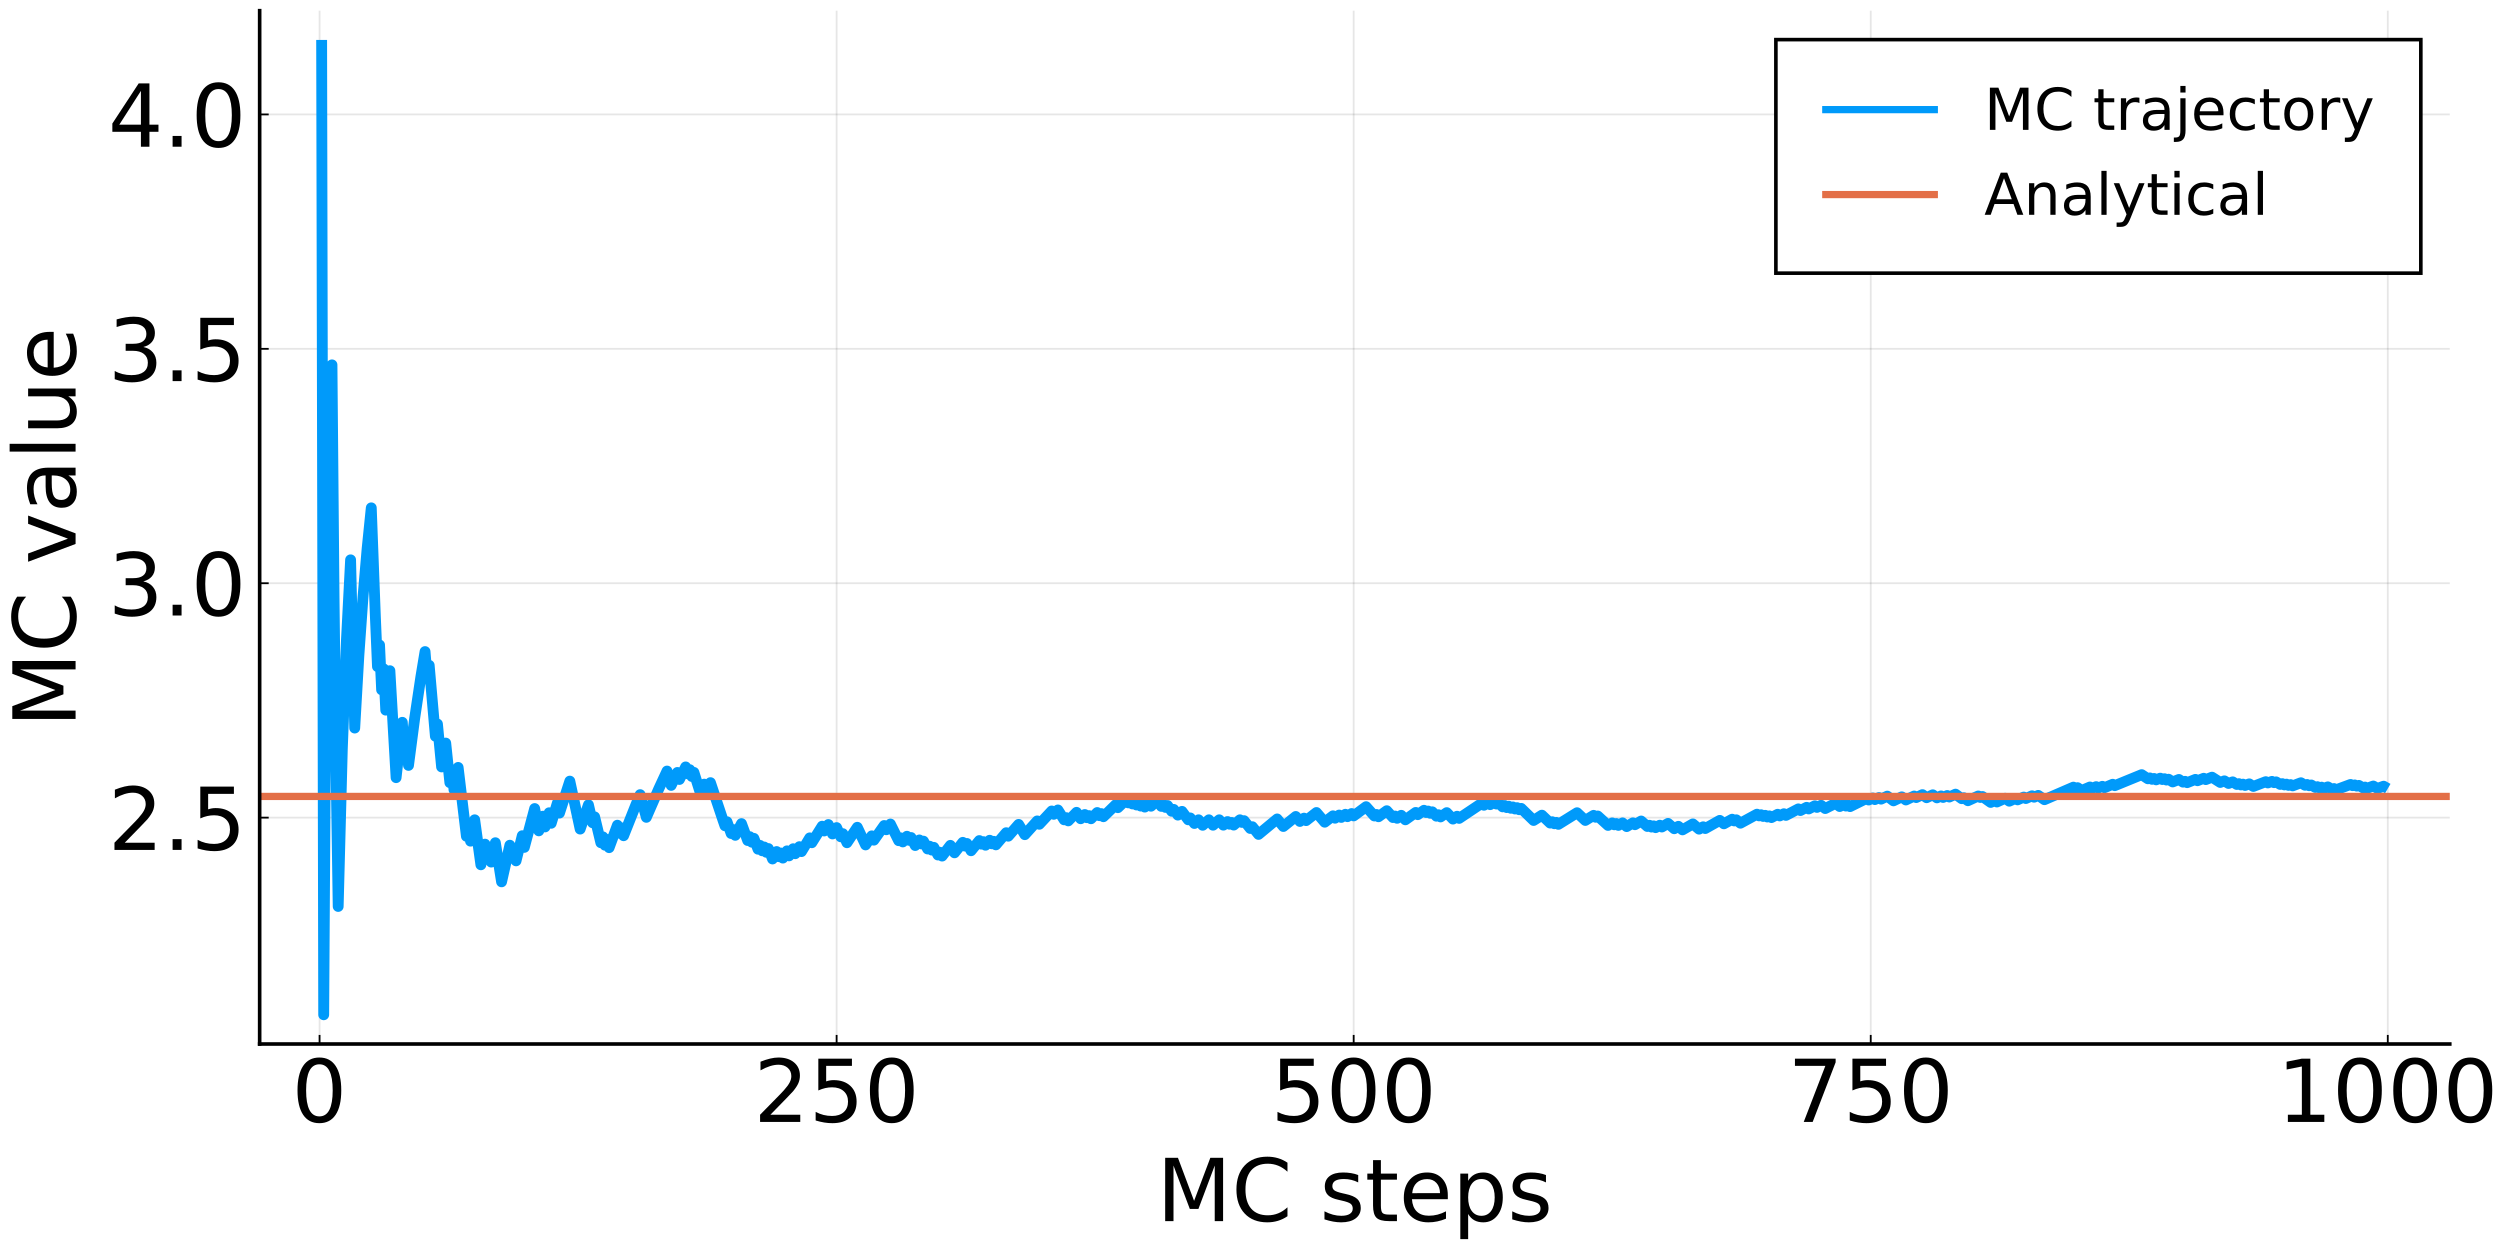
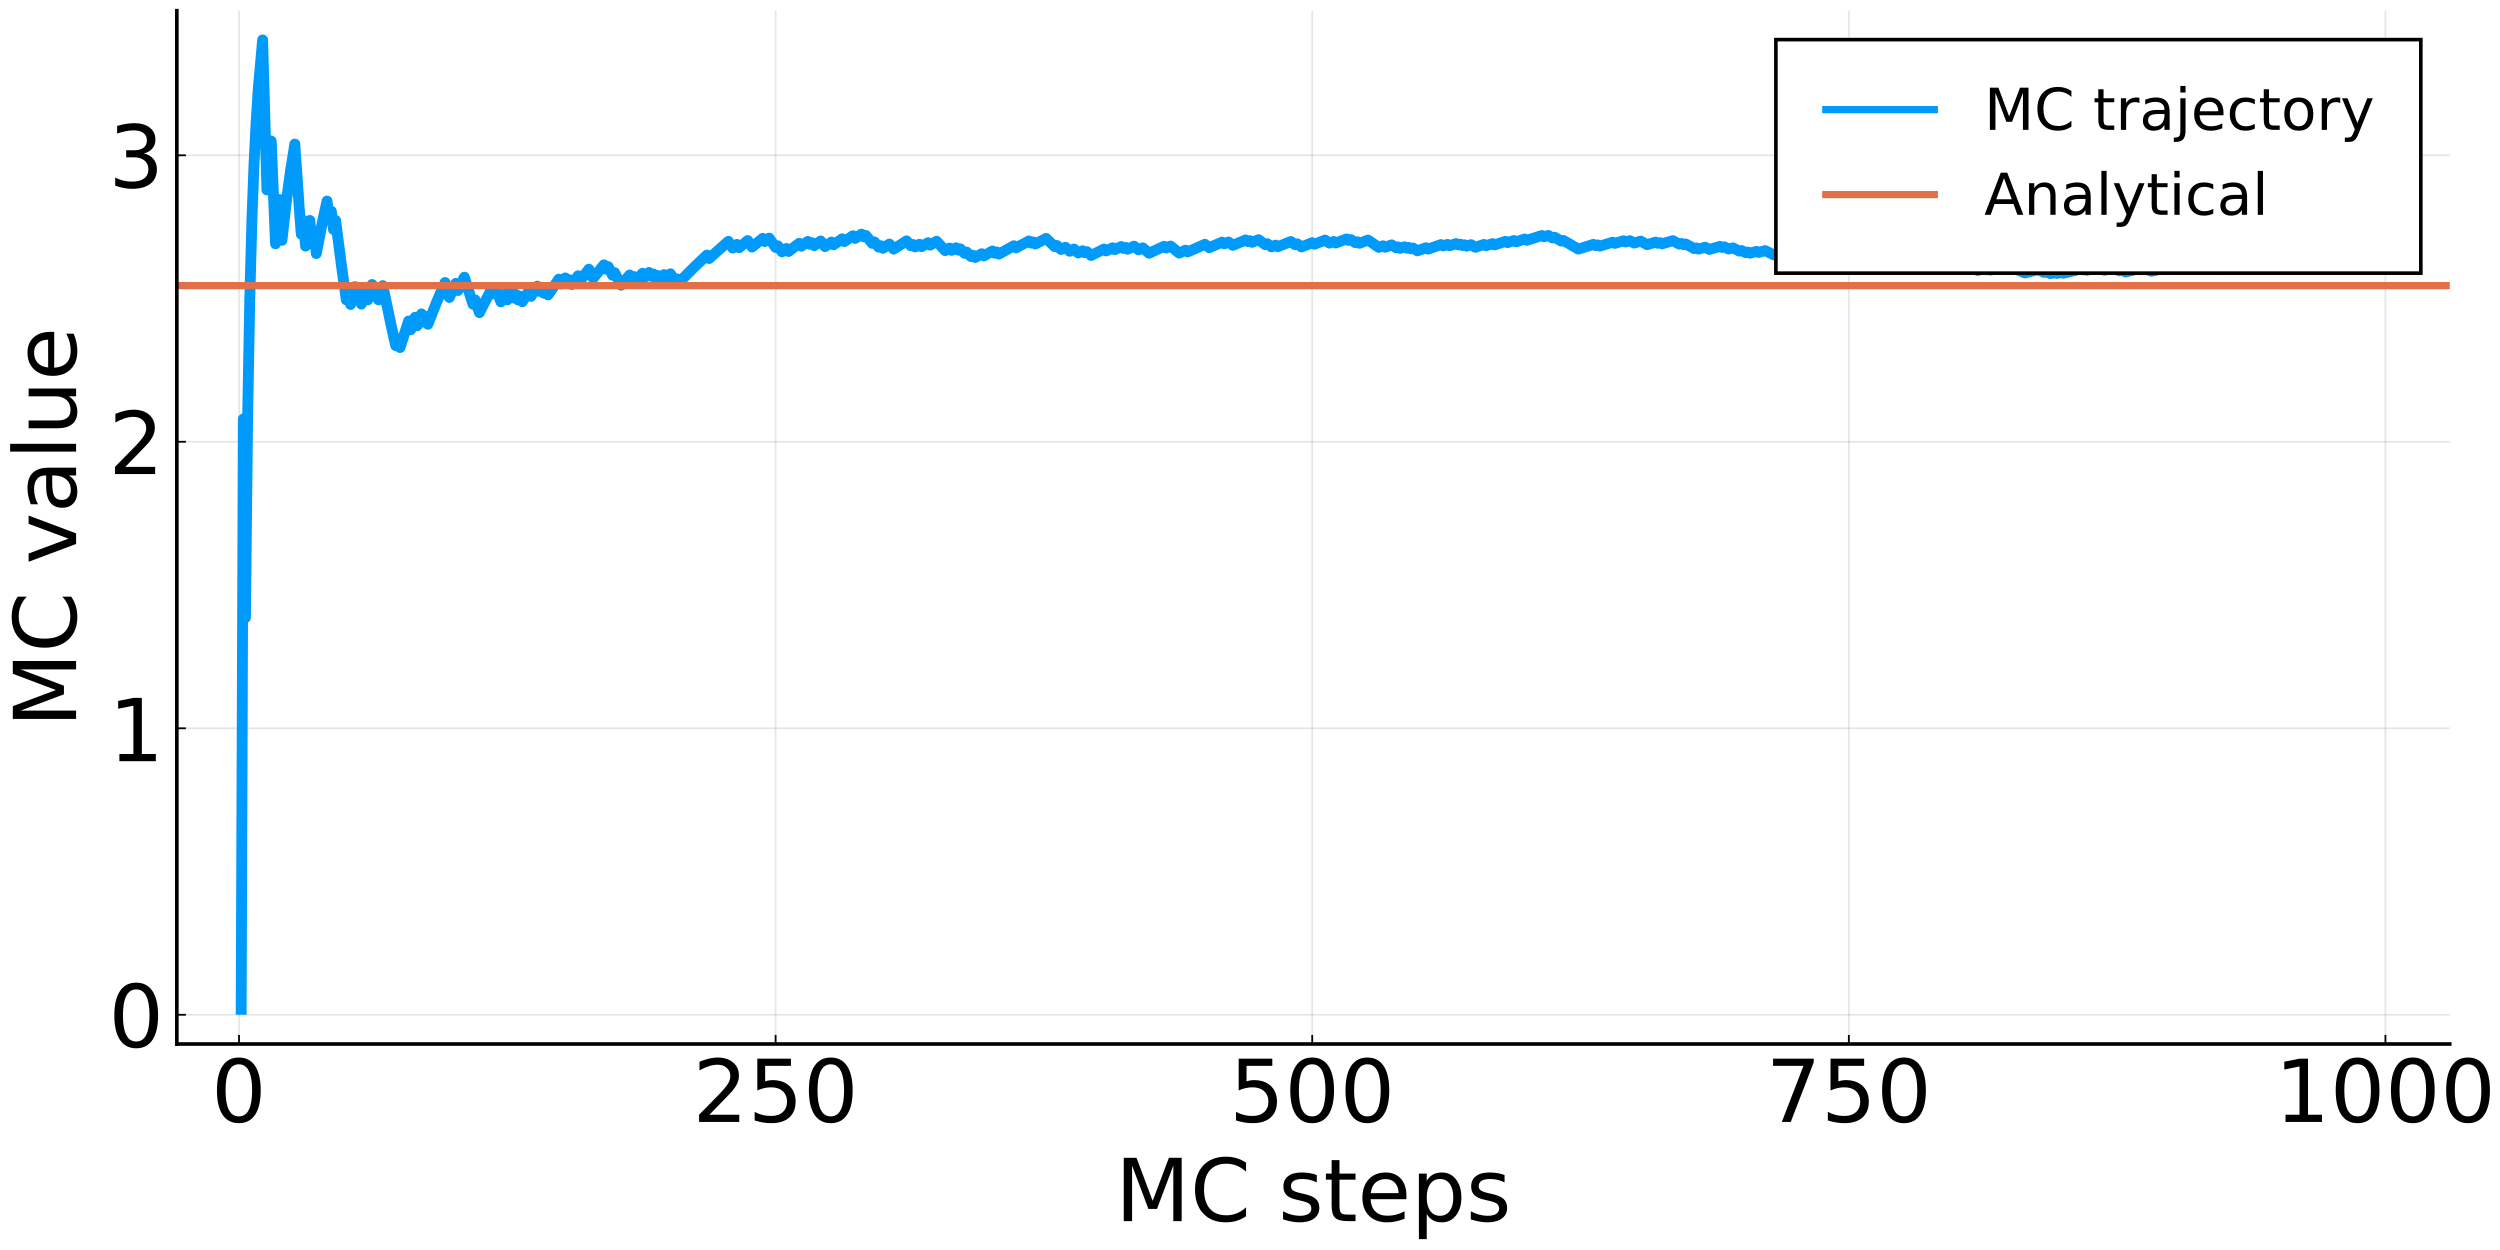
<svg xmlns="http://www.w3.org/2000/svg" xmlns:xlink="http://www.w3.org/1999/xlink" width="691.2pt" height="345.6pt" viewBox="0 0 691.2 345.6" version="1.1">
  <defs>
    <style type="text/css">*{stroke-linejoin: round; stroke-linecap: butt}</style>
  </defs>
  <g id="figure_1">
    <g id="patch_1">
      <path d="M 0 345.6  L 691.2 345.6  L 691.2 0  L 0 0  z " style="fill: #ffffff" />
    </g>
    <g id="axes_1">
      <g id="patch_2">
-         <path d="M 71.789 288.647  L 677.311 288.647  L 677.311 2.953  L 71.789 2.953  z " style="fill: #ffffff" />
+         <path d="M 48.89 288.647  L 677.311 288.647  L 677.311 2.953  L 48.89 2.953  z " style="fill: #ffffff" />
      </g>
      <g id="matplotlib.axis_1">
        <g id="xtick_1">
          <g id="line2d_1">
-             <path d="M 88.354 288.647  L 88.354 2.953  " clip-path="url(#pe8c6fc85e1)" style="fill: none; stroke: #000000; stroke-opacity: 0.1; stroke-width: 0.5; stroke-linecap: square" />
+             <path d="M 66.082 288.647  L 66.082 2.953  " clip-path="url(#p43c8af22f7)" style="fill: none; stroke: #000000; stroke-opacity: 0.1; stroke-width: 0.5; stroke-linecap: square" />
          </g>
          <g id="line2d_2">
            <defs>
-               <path id="me15bfcf86c" d="M 0 0  L 0 -2.5  " style="stroke: #000000; stroke-width: 0.5" />
-             </defs>
-             <g>
-               <use xlink:href="#me15bfcf86c" x="88.354" y="288.647" style="stroke: #000000; stroke-width: 0.5" />
+               <path id="mfe2bfd192e" d="M 0 0  L 0 -2.5  " style="stroke: #000000; stroke-width: 0.5" />
+             </defs>
+             <g>
+               <use xlink:href="#mfe2bfd192e" x="66.082" y="288.647" style="stroke: #000000; stroke-width: 0.5" />
            </g>
          </g>
          <g id="text_1">
-             <g transform="translate(80.67431 310.3835)scale(0.24 -0.24)">
+             <g transform="translate(58.40232 310.3835)scale(0.24 -0.24)">
              <defs>
                <path id="DejaVuSans-30" d="M 2034 4250  Q 1547 4250 1301 3770  Q 1056 3291 1056 2328  Q 1056 1369 1301 889  Q 1547 409 2034 409  Q 2525 409 2770 889  Q 3016 1369 3016 2328  Q 3016 3291 2770 3770  Q 2525 4250 2034 4250  z M 2034 4750  Q 2819 4750 3233 4129  Q 3647 3509 3647 2328  Q 3647 1150 3233 529  Q 2819 -91 2034 -91  Q 1250 -91 836 529  Q 422 1150 422 2328  Q 422 3509 836 4129  Q 1250 4750 2034 4750  z " transform="scale(0.015625)" />
              </defs>
              <use xlink:href="#DejaVuSans-30" transform="translate(0 0.78125)" />
            </g>
          </g>
        </g>
        <g id="xtick_2">
          <g id="line2d_3">
-             <path d="M 231.309 288.647  L 231.309 2.953  " clip-path="url(#pe8c6fc85e1)" style="fill: none; stroke: #000000; stroke-opacity: 0.1; stroke-width: 0.5; stroke-linecap: square" />
+             <path d="M 214.443 288.647  L 214.443 2.953  " clip-path="url(#p43c8af22f7)" style="fill: none; stroke: #000000; stroke-opacity: 0.1; stroke-width: 0.5; stroke-linecap: square" />
          </g>
          <g id="line2d_4">
            <g>
-               <use xlink:href="#me15bfcf86c" x="231.309" y="288.647" style="stroke: #000000; stroke-width: 0.5" />
+               <use xlink:href="#mfe2bfd192e" x="214.443" y="288.647" style="stroke: #000000; stroke-width: 0.5" />
            </g>
          </g>
          <g id="text_2">
-             <g transform="translate(208.3892 310.3835)scale(0.24 -0.24)">
+             <g transform="translate(191.5232 310.3835)scale(0.24 -0.24)">
              <defs>
                <path id="DejaVuSans-32" d="M 1228 531  L 3431 531  L 3431 0  L 469 0  L 469 531  Q 828 903 1448 1529  Q 2069 2156 2228 2338  Q 2531 2678 2651 2914  Q 2772 3150 2772 3378  Q 2772 3750 2511 3984  Q 2250 4219 1831 4219  Q 1534 4219 1204 4116  Q 875 4013 500 3803  L 500 4441  Q 881 4594 1212 4672  Q 1544 4750 1819 4750  Q 2544 4750 2975 4387  Q 3406 4025 3406 3419  Q 3406 3131 3298 2873  Q 3191 2616 2906 2266  Q 2828 2175 2409 1742  Q 1991 1309 1228 531  z " transform="scale(0.015625)" />
                <path id="DejaVuSans-35" d="M 691 4666  L 3169 4666  L 3169 4134  L 1269 4134  L 1269 2991  Q 1406 3038 1543 3061  Q 1681 3084 1819 3084  Q 2600 3084 3056 2656  Q 3513 2228 3513 1497  Q 3513 744 3044 326  Q 2575 -91 1722 -91  Q 1428 -91 1123 -41  Q 819 9 494 109  L 494 744  Q 775 591 1075 516  Q 1375 441 1709 441  Q 2250 441 2565 725  Q 2881 1009 2881 1497  Q 2881 1984 2565 2268  Q 2250 2553 1709 2553  Q 1456 2553 1204 2497  Q 953 2441 691 2322  L 691 4666  z " transform="scale(0.015625)" />
              </defs>
              <use xlink:href="#DejaVuSans-32" transform="translate(0 0.78125)" />
              <use xlink:href="#DejaVuSans-35" transform="translate(63.62305 0.78125)" />
              <use xlink:href="#DejaVuSans-30" transform="translate(127.2461 0.78125)" />
            </g>
          </g>
        </g>
        <g id="xtick_3">
          <g id="line2d_5">
-             <path d="M 374.264 288.647  L 374.264 2.953  " clip-path="url(#pe8c6fc85e1)" style="fill: none; stroke: #000000; stroke-opacity: 0.1; stroke-width: 0.5; stroke-linecap: square" />
+             <path d="M 362.804 288.647  L 362.804 2.953  " clip-path="url(#p43c8af22f7)" style="fill: none; stroke: #000000; stroke-opacity: 0.1; stroke-width: 0.5; stroke-linecap: square" />
          </g>
          <g id="line2d_6">
            <g>
-               <use xlink:href="#me15bfcf86c" x="374.264" y="288.647" style="stroke: #000000; stroke-width: 0.5" />
+               <use xlink:href="#mfe2bfd192e" x="362.804" y="288.647" style="stroke: #000000; stroke-width: 0.5" />
            </g>
          </g>
          <g id="text_3">
-             <g transform="translate(351.3442 310.3835)scale(0.24 -0.24)">
+             <g transform="translate(339.8841 310.3835)scale(0.24 -0.24)">
              <use xlink:href="#DejaVuSans-35" transform="translate(0 0.78125)" />
              <use xlink:href="#DejaVuSans-30" transform="translate(63.62305 0.78125)" />
              <use xlink:href="#DejaVuSans-30" transform="translate(127.2461 0.78125)" />
            </g>
          </g>
        </g>
        <g id="xtick_4">
          <g id="line2d_7">
-             <path d="M 517.219 288.647  L 517.219 2.953  " clip-path="url(#pe8c6fc85e1)" style="fill: none; stroke: #000000; stroke-opacity: 0.1; stroke-width: 0.5; stroke-linecap: square" />
+             <path d="M 511.165 288.647  L 511.165 2.953  " clip-path="url(#p43c8af22f7)" style="fill: none; stroke: #000000; stroke-opacity: 0.1; stroke-width: 0.5; stroke-linecap: square" />
          </g>
          <g id="line2d_8">
            <g>
-               <use xlink:href="#me15bfcf86c" x="517.219" y="288.647" style="stroke: #000000; stroke-width: 0.5" />
+               <use xlink:href="#mfe2bfd192e" x="511.165" y="288.647" style="stroke: #000000; stroke-width: 0.5" />
            </g>
          </g>
          <g id="text_4">
-             <g transform="translate(494.2991 310.3835)scale(0.24 -0.24)">
+             <g transform="translate(488.245 310.3835)scale(0.24 -0.24)">
              <defs>
                <path id="DejaVuSans-37" d="M 525 4666  L 3525 4666  L 3525 4397  L 1831 0  L 1172 0  L 2766 4134  L 525 4134  L 525 4666  z " transform="scale(0.015625)" />
              </defs>
              <use xlink:href="#DejaVuSans-37" transform="translate(0 0.78125)" />
              <use xlink:href="#DejaVuSans-35" transform="translate(63.62305 0.78125)" />
              <use xlink:href="#DejaVuSans-30" transform="translate(127.2461 0.78125)" />
            </g>
          </g>
        </g>
        <g id="xtick_5">
          <g id="line2d_9">
-             <path d="M 660.174 288.647  L 660.174 2.953  " clip-path="url(#pe8c6fc85e1)" style="fill: none; stroke: #000000; stroke-opacity: 0.1; stroke-width: 0.5; stroke-linecap: square" />
+             <path d="M 659.526 288.647  L 659.526 2.953  " clip-path="url(#p43c8af22f7)" style="fill: none; stroke: #000000; stroke-opacity: 0.1; stroke-width: 0.5; stroke-linecap: square" />
          </g>
          <g id="line2d_10">
            <g>
-               <use xlink:href="#me15bfcf86c" x="660.174" y="288.647" style="stroke: #000000; stroke-width: 0.5" />
+               <use xlink:href="#mfe2bfd192e" x="659.526" y="288.647" style="stroke: #000000; stroke-width: 0.5" />
            </g>
          </g>
          <g id="text_5">
-             <g transform="translate(629.574 310.3835)scale(0.24 -0.24)">
+             <g transform="translate(628.926 310.3835)scale(0.24 -0.24)">
              <defs>
                <path id="DejaVuSans-31" d="M 794 531  L 1825 531  L 1825 4091  L 703 3866  L 703 4441  L 1819 4666  L 2450 4666  L 2450 531  L 3481 531  L 3481 0  L 794 0  L 794 531  z " transform="scale(0.015625)" />
              </defs>
              <use xlink:href="#DejaVuSans-31" transform="translate(0 0.78125)" />
              <use xlink:href="#DejaVuSans-30" transform="translate(63.62305 0.78125)" />
              <use xlink:href="#DejaVuSans-30" transform="translate(127.2461 0.78125)" />
              <use xlink:href="#DejaVuSans-30" transform="translate(190.8691 0.78125)" />
            </g>
          </g>
        </g>
        <g id="text_6">
-           <g transform="translate(319.7945 337.611)scale(0.24 -0.24)">
+           <g transform="translate(308.3452 337.611)scale(0.24 -0.24)">
            <defs>
              <path id="DejaVuSans-4d" d="M 628 4666  L 1569 4666  L 2759 1491  L 3956 4666  L 4897 4666  L 4897 0  L 4281 0  L 4281 4097  L 3078 897  L 2444 897  L 1241 4097  L 1241 0  L 628 0  L 628 4666  z " transform="scale(0.015625)" />
              <path id="DejaVuSans-43" d="M 4122 4306  L 4122 3641  Q 3803 3938 3442 4084  Q 3081 4231 2675 4231  Q 1875 4231 1450 3742  Q 1025 3253 1025 2328  Q 1025 1406 1450 917  Q 1875 428 2675 428  Q 3081 428 3442 575  Q 3803 722 4122 1019  L 4122 359  Q 3791 134 3420 21  Q 3050 -91 2638 -91  Q 1578 -91 968 557  Q 359 1206 359 2328  Q 359 3453 968 4101  Q 1578 4750 2638 4750  Q 3056 4750 3426 4639  Q 3797 4528 4122 4306  z " transform="scale(0.015625)" />
              <path id="DejaVuSans-20" transform="scale(0.015625)" />
              <path id="DejaVuSans-73" d="M 2834 3397  L 2834 2853  Q 2591 2978 2328 3040  Q 2066 3103 1784 3103  Q 1356 3103 1142 2972  Q 928 2841 928 2578  Q 928 2378 1081 2264  Q 1234 2150 1697 2047  L 1894 2003  Q 2506 1872 2764 1633  Q 3022 1394 3022 966  Q 3022 478 2636 193  Q 2250 -91 1575 -91  Q 1294 -91 989 -36  Q 684 19 347 128  L 347 722  Q 666 556 975 473  Q 1284 391 1588 391  Q 1994 391 2212 530  Q 2431 669 2431 922  Q 2431 1156 2273 1281  Q 2116 1406 1581 1522  L 1381 1569  Q 847 1681 609 1914  Q 372 2147 372 2553  Q 372 3047 722 3315  Q 1072 3584 1716 3584  Q 2034 3584 2315 3537  Q 2597 3491 2834 3397  z " transform="scale(0.015625)" />
              <path id="DejaVuSans-74" d="M 1172 4494  L 1172 3500  L 2356 3500  L 2356 3053  L 1172 3053  L 1172 1153  Q 1172 725 1289 603  Q 1406 481 1766 481  L 2356 481  L 2356 0  L 1766 0  Q 1100 0 847 248  Q 594 497 594 1153  L 594 3053  L 172 3053  L 172 3500  L 594 3500  L 594 4494  L 1172 4494  z " transform="scale(0.015625)" />
              <path id="DejaVuSans-65" d="M 3597 1894  L 3597 1613  L 953 1613  Q 991 1019 1311 708  Q 1631 397 2203 397  Q 2534 397 2845 478  Q 3156 559 3463 722  L 3463 178  Q 3153 47 2828 -22  Q 2503 -91 2169 -91  Q 1331 -91 842 396  Q 353 884 353 1716  Q 353 2575 817 3079  Q 1281 3584 2069 3584  Q 2775 3584 3186 3129  Q 3597 2675 3597 1894  z M 3022 2063  Q 3016 2534 2758 2815  Q 2500 3097 2075 3097  Q 1594 3097 1305 2825  Q 1016 2553 972 2059  L 3022 2063  z " transform="scale(0.015625)" />
              <path id="DejaVuSans-70" d="M 1159 525  L 1159 -1331  L 581 -1331  L 581 3500  L 1159 3500  L 1159 2969  Q 1341 3281 1617 3432  Q 1894 3584 2278 3584  Q 2916 3584 3314 3078  Q 3713 2572 3713 1747  Q 3713 922 3314 415  Q 2916 -91 2278 -91  Q 1894 -91 1617 61  Q 1341 213 1159 525  z M 3116 1747  Q 3116 2381 2855 2742  Q 2594 3103 2138 3103  Q 1681 3103 1420 2742  Q 1159 2381 1159 1747  Q 1159 1113 1420 752  Q 1681 391 2138 391  Q 2594 391 2855 752  Q 3116 1113 3116 1747  z " transform="scale(0.015625)" />
            </defs>
            <use xlink:href="#DejaVuSans-4d" />
            <use xlink:href="#DejaVuSans-43" x="86.279" />
            <use xlink:href="#DejaVuSans-20" x="156.104" />
            <use xlink:href="#DejaVuSans-73" x="187.891" />
            <use xlink:href="#DejaVuSans-74" x="239.99" />
            <use xlink:href="#DejaVuSans-65" x="279.199" />
            <use xlink:href="#DejaVuSans-70" x="340.723" />
            <use xlink:href="#DejaVuSans-73" x="404.199" />
          </g>
        </g>
      </g>
      <g id="matplotlib.axis_2">
        <g id="ytick_1">
          <g id="line2d_11">
-             <path d="M 71.789 226.052  L 677.311 226.052  " clip-path="url(#pe8c6fc85e1)" style="fill: none; stroke: #000000; stroke-opacity: 0.1; stroke-width: 0.5; stroke-linecap: square" />
+             <path d="M 48.89 280.562  L 677.311 280.562  " clip-path="url(#p43c8af22f7)" style="fill: none; stroke: #000000; stroke-opacity: 0.1; stroke-width: 0.5; stroke-linecap: square" />
          </g>
          <g id="line2d_12">
            <defs>
-               <path id="m350f077d4d" d="M 0 0  L 2.5 0  " style="stroke: #000000; stroke-width: 0.5" />
-             </defs>
-             <g>
-               <use xlink:href="#m350f077d4d" x="71.789" y="226.052" style="stroke: #000000; stroke-width: 0.5" />
+               <path id="ma77772de84" d="M 0 0  L 2.5 0  " style="stroke: #000000; stroke-width: 0.5" />
+             </defs>
+             <g>
+               <use xlink:href="#ma77772de84" x="48.89" y="280.562" style="stroke: #000000; stroke-width: 0.5" />
            </g>
          </g>
          <g id="text_7">
-             <g transform="translate(29.88869 235.1697)scale(0.24 -0.24)">
-               <defs>
-                 <path id="DejaVuSans-2e" d="M 684 794  L 1344 794  L 1344 0  L 684 0  L 684 794  z " transform="scale(0.015625)" />
-               </defs>
-               <use xlink:href="#DejaVuSans-32" transform="translate(0 0.78125)" />
-               <use xlink:href="#DejaVuSans-2e" transform="translate(63.62305 0.78125)" />
-               <use xlink:href="#DejaVuSans-35" transform="translate(95.41016 0.78125)" />
+             <g transform="translate(30.03026 289.6797)scale(0.24 -0.24)">
+               <use xlink:href="#DejaVuSans-30" transform="translate(0 0.78125)" />
            </g>
          </g>
        </g>
        <g id="ytick_2">
          <g id="line2d_13">
-             <path d="M 71.789 161.245  L 677.311 161.245  " clip-path="url(#pe8c6fc85e1)" style="fill: none; stroke: #000000; stroke-opacity: 0.1; stroke-width: 0.5; stroke-linecap: square" />
+             <path d="M 48.89 201.353  L 677.311 201.353  " clip-path="url(#p43c8af22f7)" style="fill: none; stroke: #000000; stroke-opacity: 0.1; stroke-width: 0.5; stroke-linecap: square" />
          </g>
          <g id="line2d_14">
            <g>
-               <use xlink:href="#m350f077d4d" x="71.789" y="161.245" style="stroke: #000000; stroke-width: 0.5" />
+               <use xlink:href="#ma77772de84" x="48.89" y="201.353" style="stroke: #000000; stroke-width: 0.5" />
            </g>
          </g>
          <g id="text_8">
-             <g transform="translate(29.88869 170.3631)scale(0.24 -0.24)">
-               <defs>
-                 <path id="DejaVuSans-33" d="M 2597 2516  Q 3050 2419 3304 2112  Q 3559 1806 3559 1356  Q 3559 666 3084 287  Q 2609 -91 1734 -91  Q 1441 -91 1130 -33  Q 819 25 488 141  L 488 750  Q 750 597 1062 519  Q 1375 441 1716 441  Q 2309 441 2620 675  Q 2931 909 2931 1356  Q 2931 1769 2642 2001  Q 2353 2234 1838 2234  L 1294 2234  L 1294 2753  L 1863 2753  Q 2328 2753 2575 2939  Q 2822 3125 2822 3475  Q 2822 3834 2567 4026  Q 2313 4219 1838 4219  Q 1578 4219 1281 4162  Q 984 4106 628 3988  L 628 4550  Q 988 4650 1302 4700  Q 1616 4750 1894 4750  Q 2613 4750 3031 4423  Q 3450 4097 3450 3541  Q 3450 3153 3228 2886  Q 3006 2619 2597 2516  z " transform="scale(0.015625)" />
-               </defs>
-               <use xlink:href="#DejaVuSans-33" transform="translate(0 0.78125)" />
-               <use xlink:href="#DejaVuSans-2e" transform="translate(63.62305 0.78125)" />
-               <use xlink:href="#DejaVuSans-30" transform="translate(95.41016 0.78125)" />
+             <g transform="translate(30.03026 210.4716)scale(0.24 -0.24)">
+               <use xlink:href="#DejaVuSans-31" transform="translate(0 0.09375)" />
            </g>
          </g>
        </g>
        <g id="ytick_3">
          <g id="line2d_15">
-             <path d="M 71.789 96.438  L 677.311 96.438  " clip-path="url(#pe8c6fc85e1)" style="fill: none; stroke: #000000; stroke-opacity: 0.1; stroke-width: 0.5; stroke-linecap: square" />
+             <path d="M 48.89 122.145  L 677.311 122.145  " clip-path="url(#p43c8af22f7)" style="fill: none; stroke: #000000; stroke-opacity: 0.1; stroke-width: 0.5; stroke-linecap: square" />
          </g>
          <g id="line2d_16">
            <g>
-               <use xlink:href="#m350f077d4d" x="71.789" y="96.438" style="stroke: #000000; stroke-width: 0.5" />
+               <use xlink:href="#ma77772de84" x="48.89" y="122.145" style="stroke: #000000; stroke-width: 0.5" />
            </g>
          </g>
          <g id="text_9">
-             <g transform="translate(29.88869 105.5565)scale(0.24 -0.24)">
-               <use xlink:href="#DejaVuSans-33" transform="translate(0 0.78125)" />
-               <use xlink:href="#DejaVuSans-2e" transform="translate(63.62305 0.78125)" />
-               <use xlink:href="#DejaVuSans-35" transform="translate(95.41016 0.78125)" />
+             <g transform="translate(30.03026 131.2635)scale(0.24 -0.24)">
+               <use xlink:href="#DejaVuSans-32" transform="translate(0 0.78125)" />
            </g>
          </g>
        </g>
        <g id="ytick_4">
          <g id="line2d_17">
-             <path d="M 71.789 31.632  L 677.311 31.632  " clip-path="url(#pe8c6fc85e1)" style="fill: none; stroke: #000000; stroke-opacity: 0.1; stroke-width: 0.5; stroke-linecap: square" />
+             <path d="M 48.89 42.937  L 677.311 42.937  " clip-path="url(#p43c8af22f7)" style="fill: none; stroke: #000000; stroke-opacity: 0.1; stroke-width: 0.5; stroke-linecap: square" />
          </g>
          <g id="line2d_18">
            <g>
-               <use xlink:href="#m350f077d4d" x="71.789" y="31.632" style="stroke: #000000; stroke-width: 0.5" />
+               <use xlink:href="#ma77772de84" x="48.89" y="42.937" style="stroke: #000000; stroke-width: 0.5" />
            </g>
          </g>
          <g id="text_10">
-             <g transform="translate(29.88869 40.74992)scale(0.24 -0.24)">
-               <defs>
-                 <path id="DejaVuSans-34" d="M 2419 4116  L 825 1625  L 2419 1625  L 2419 4116  z M 2253 4666  L 3047 4666  L 3047 1625  L 3713 1625  L 3713 1100  L 3047 1100  L 3047 0  L 2419 0  L 2419 1100  L 313 1100  L 313 1709  L 2253 4666  z " transform="scale(0.015625)" />
-               </defs>
-               <use xlink:href="#DejaVuSans-34" transform="translate(0 0.78125)" />
-               <use xlink:href="#DejaVuSans-2e" transform="translate(63.62305 0.78125)" />
-               <use xlink:href="#DejaVuSans-30" transform="translate(95.41016 0.78125)" />
+             <g transform="translate(30.03026 52.05545)scale(0.24 -0.24)">
+               <defs>
+                 <path id="DejaVuSans-33" d="M 2597 2516  Q 3050 2419 3304 2112  Q 3559 1806 3559 1356  Q 3559 666 3084 287  Q 2609 -91 1734 -91  Q 1441 -91 1130 -33  Q 819 25 488 141  L 488 750  Q 750 597 1062 519  Q 1375 441 1716 441  Q 2309 441 2620 675  Q 2931 909 2931 1356  Q 2931 1769 2642 2001  Q 2353 2234 1838 2234  L 1294 2234  L 1294 2753  L 1863 2753  Q 2328 2753 2575 2939  Q 2822 3125 2822 3475  Q 2822 3834 2567 4026  Q 2313 4219 1838 4219  Q 1578 4219 1281 4162  Q 984 4106 628 3988  L 628 4550  Q 988 4650 1302 4700  Q 1616 4750 1894 4750  Q 2613 4750 3031 4423  Q 3450 4097 3450 3541  Q 3450 3153 3228 2886  Q 3006 2619 2597 2516  z " transform="scale(0.015625)" />
+               </defs>
+               <use xlink:href="#DejaVuSans-33" transform="translate(0 0.78125)" />
            </g>
          </g>
        </g>
        <g id="text_11">
-           <g transform="translate(20.89744 201.1256)rotate(-90)scale(0.24 -0.24)">
+           <g transform="translate(21.03901 201.1256)rotate(-90)scale(0.24 -0.24)">
            <defs>
              <path id="DejaVuSans-76" d="M 191 3500  L 800 3500  L 1894 563  L 2988 3500  L 3597 3500  L 2284 0  L 1503 0  L 191 3500  z " transform="scale(0.015625)" />
              <path id="DejaVuSans-61" d="M 2194 1759  Q 1497 1759 1228 1600  Q 959 1441 959 1056  Q 959 750 1161 570  Q 1363 391 1709 391  Q 2188 391 2477 730  Q 2766 1069 2766 1631  L 2766 1759  L 2194 1759  z M 3341 1997  L 3341 0  L 2766 0  L 2766 531  Q 2569 213 2275 61  Q 1981 -91 1556 -91  Q 1019 -91 701 211  Q 384 513 384 1019  Q 384 1609 779 1909  Q 1175 2209 1959 2209  L 2766 2209  L 2766 2266  Q 2766 2663 2505 2880  Q 2244 3097 1772 3097  Q 1472 3097 1187 3025  Q 903 2953 641 2809  L 641 3341  Q 956 3463 1253 3523  Q 1550 3584 1831 3584  Q 2591 3584 2966 3190  Q 3341 2797 3341 1997  z " transform="scale(0.015625)" />
              <path id="DejaVuSans-6c" d="M 603 4863  L 1178 4863  L 1178 0  L 603 0  L 603 4863  z " transform="scale(0.015625)" />
              <path id="DejaVuSans-75" d="M 544 1381  L 544 3500  L 1119 3500  L 1119 1403  Q 1119 906 1312 657  Q 1506 409 1894 409  Q 2359 409 2629 706  Q 2900 1003 2900 1516  L 2900 3500  L 3475 3500  L 3475 0  L 2900 0  L 2900 538  Q 2691 219 2414 64  Q 2138 -91 1772 -91  Q 1169 -91 856 284  Q 544 659 544 1381  z M 1991 3584  L 1991 3584  z " transform="scale(0.015625)" />
            </defs>
            <use xlink:href="#DejaVuSans-4d" />
            <use xlink:href="#DejaVuSans-43" x="86.279" />
            <use xlink:href="#DejaVuSans-20" x="156.104" />
            <use xlink:href="#DejaVuSans-76" x="187.891" />
            <use xlink:href="#DejaVuSans-61" x="247.07" />
            <use xlink:href="#DejaVuSans-6c" x="308.35" />
            <use xlink:href="#DejaVuSans-75" x="336.133" />
            <use xlink:href="#DejaVuSans-65" x="399.512" />
          </g>
        </g>
      </g>
      <g id="line2d_19">
-         <path d="M 88.926 11.038  L 89.498 280.562  L 90.07 190.721  L 90.642 145.8  L 91.213 118.848  L 91.785 100.879  L 92.357 165.052  L 92.929 213.181  L 93.501 250.615  L 94.644 207.055  L 95.788 176.899  L 96.932 154.784  L 98.075 201.29  L 99.219 181.264  L 100.363 165.052  L 101.506 151.659  L 102.65 140.41  L 103.793 170.756  L 104.365 184.303  L 104.937 178.329  L 105.509 190.721  L 106.081 184.924  L 106.653 196.336  L 107.796 185.436  L 109.512 215.002  L 111.227 199.705  L 111.799 208.25  L 112.371 203.555  L 112.943 211.614  L 114.658 198.533  L 116.373 187.054  L 117.517 180.151  L 118.089 187.265  L 118.661 183.94  L 120.376 203.555  L 120.948 200.177  L 122.092 212.039  L 123.235 205.449  L 124.379 216.389  L 124.951 213.181  L 125.523 218.364  L 126.666 212.175  L 128.954 231.212  L 129.525 228.154  L 130.097 232.564  L 131.241 226.657  L 132.956 239.096  L 134.1 233.395  L 134.672 237.305  L 135.244 234.545  L 135.815 238.347  L 136.959 232.999  L 138.674 243.808  L 140.962 233.688  L 141.534 237.09  L 142.105 234.685  L 142.677 238.005  L 144.393 231.057  L 144.964 234.28  L 147.824 223.547  L 148.967 229.708  L 150.111 225.659  L 150.683 228.635  L 151.826 224.714  L 152.398 227.62  L 154.114 221.97  L 154.685 224.798  L 157.544 215.965  L 160.404 229.224  L 162.691 222.51  L 163.835 227.474  L 164.406 225.846  L 166.122 232.999  L 166.694 231.379  L 167.265 233.688  L 167.837 232.086  L 168.409 234.358  L 170.696 228.154  L 171.268 230.374  L 171.84 228.872  L 172.412 231.057  L 175.843 222.429  L 176.986 219.701  L 178.702 225.975  L 182.133 218.111  L 184.42 213.181  L 185.564 217.144  L 187.279 213.57  L 187.851 215.504  L 189.566 212.039  L 190.138 213.938  L 190.71 212.804  L 191.282 214.678  L 191.854 213.553  L 193.569 219.04  L 194.713 216.803  L 195.285 218.586  L 196.428 216.389  L 199.859 226.657  L 200.431 228.307  L 201.003 227.204  L 202.146 230.449  L 202.718 229.352  L 203.29 230.948  L 205.006 227.714  L 206.721 232.386  L 207.293 231.322  L 207.865 232.847  L 208.436 231.791  L 209.58 234.793  L 210.152 233.743  L 210.724 235.221  L 211.296 234.179  L 211.867 235.641  L 212.439 234.606  L 213.583 237.487  L 214.726 235.438  L 215.298 236.855  L 215.87 235.842  L 216.442 237.245  L 217.586 235.244  L 218.157 236.63  L 219.301 234.66  L 219.873 236.032  L 221.016 234.092  L 221.588 235.448  L 223.876 231.661  L 224.447 232.999  L 227.307 228.432  L 227.878 229.75  L 229.022 227.972  L 230.166 230.569  L 231.309 228.813  L 232.453 231.363  L 233.025 230.492  L 234.168 232.999  L 237.027 228.73  L 239.315 233.599  L 241.03 231.099  L 241.602 232.289  L 244.461 228.237  L 245.033 229.411  L 246.177 227.829  L 248.464 232.432  L 249.036 231.645  L 249.607 232.774  L 250.751 231.212  L 251.323 232.331  L 251.895 231.557  L 253.038 233.769  L 254.182 232.233  L 254.754 233.326  L 255.326 232.564  L 256.469 234.724  L 257.041 233.966  L 257.613 235.034  L 258.185 234.28  L 259.328 236.392  L 259.9 235.641  L 260.472 236.686  L 262.759 233.726  L 263.903 235.787  L 266.19 232.897  L 266.762 233.913  L 267.334 233.201  L 268.478 235.213  L 270.765 232.402  L 271.337 233.395  L 271.908 232.702  L 272.48 233.688  L 273.624 232.314  L 274.196 233.291  L 274.768 232.61  L 275.339 233.58  L 278.198 230.229  L 278.77 231.189  L 281.629 227.933  L 283.345 230.767  L 286.776 226.968  L 287.348 227.896  L 290.778 224.221  L 291.35 225.138  L 292.494 223.939  L 294.209 226.657  L 294.781 226.06  L 295.353 226.955  L 297.64 224.595  L 298.784 226.364  L 299.928 225.2  L 300.499 226.076  L 301.071 225.498  L 301.643 226.368  L 303.359 224.65  L 303.93 225.513  L 304.502 224.946  L 305.074 225.804  L 308.505 222.457  L 309.077 223.305  L 311.364 221.128  L 311.936 221.97  L 312.508 221.431  L 313.079 222.268  L 313.651 221.732  L 314.223 222.563  L 314.795 222.029  L 315.367 222.855  L 315.939 222.323  L 316.51 223.144  L 317.654 222.086  L 318.226 222.902  L 319.941 221.333  L 321.085 222.949  L 321.657 222.429  L 322.229 223.23  L 322.8 222.713  L 323.944 224.302  L 324.516 223.785  L 325.659 225.358  L 326.803 224.33  L 328.519 226.657  L 329.09 226.145  L 330.234 227.676  L 331.378 226.657  L 332.521 228.172  L 334.237 226.657  L 335.38 228.154  L 337.096 226.657  L 338.24 228.137  L 339.383 227.148  L 339.955 227.882  L 340.527 227.39  L 341.099 228.12  L 342.814 226.657  L 343.386 227.382  L 343.958 226.898  L 345.673 229.053  L 346.245 228.569  L 347.96 230.694  L 353.107 226.424  L 354.822 228.508  L 358.253 225.743  L 359.397 227.112  L 360.54 226.204  L 361.112 226.883  L 363.971 224.644  L 366.259 227.322  L 368.546 225.557  L 369.118 226.218  L 370.261 225.345  L 370.833 226.002  L 371.977 225.135  L 372.549 225.789  L 373.692 224.929  L 374.264 225.579  L 377.695 223.035  L 379.982 225.6  L 380.554 225.18  L 381.126 225.815  L 383.413 224.15  L 385.129 226.034  L 385.701 225.62  L 386.272 226.243  L 387.416 225.42  L 388.56 226.657  L 391.419 224.623  L 391.991 225.236  L 393.706 224.032  L 394.278 224.642  L 394.85 224.243  L 395.421 224.85  L 395.993 224.453  L 397.137 225.659  L 397.709 225.262  L 398.281 225.861  L 399.996 224.679  L 401.712 226.46  L 402.855 225.677  L 403.427 226.266  L 409.717 222.053  L 410.289 222.636  L 411.432 221.887  L 412.004 222.466  L 413.148 221.722  L 413.72 222.299  L 414.292 221.928  L 415.435 223.076  L 416.007 222.706  L 416.579 223.276  L 417.151 222.907  L 417.722 223.475  L 418.294 223.107  L 418.866 223.673  L 419.438 223.305  L 420.01 223.869  L 420.582 223.502  L 424.012 226.841  L 426.3 225.38  L 428.587 227.563  L 429.159 227.2  L 429.731 227.74  L 430.303 227.378  L 430.874 227.917  L 436.021 224.706  L 438.308 226.833  L 440.595 225.432  L 441.167 225.958  L 441.739 225.61  L 444.598 228.214  L 445.742 227.519  L 446.313 228.035  L 446.885 227.689  L 447.457 228.202  L 448.601 227.513  L 449.744 228.533  L 451.46 227.506  L 452.032 228.013  L 453.747 226.994  L 455.463 228.504  L 456.034 228.166  L 456.606 228.666  L 457.178 228.328  L 457.75 228.826  L 458.893 228.154  L 459.465 228.65  L 461.181 227.649  L 462.896 229.126  L 464.04 228.462  L 465.184 229.438  L 468.043 227.793  L 469.758 229.243  L 470.902 228.591  L 471.474 229.071  L 475.476 226.816  L 476.62 227.768  L 478.907 226.499  L 479.479 226.972  L 480.051 226.657  L 481.194 227.598  L 485.769 225.106  L 486.341 225.573  L 486.913 225.265  L 487.484 225.73  L 488.056 225.423  L 488.628 225.887  L 489.2 225.58  L 489.772 226.043  L 491.487 225.128  L 492.059 225.588  L 493.203 224.982  L 493.774 225.44  L 497.205 223.641  L 497.777 224.097  L 499.493 223.208  L 500.065 223.662  L 501.78 222.78  L 502.352 223.232  L 503.495 222.647  L 504.639 223.547  L 507.498 222.097  L 508.642 222.99  L 509.785 222.415  L 510.357 222.859  L 510.929 222.572  L 511.501 223.015  L 516.075 220.748  L 516.647 221.187  L 517.791 220.628  L 518.363 221.066  L 519.506 220.509  L 520.078 220.945  L 521.794 220.114  L 523.509 221.415  L 525.796 220.315  L 526.94 221.175  L 529.227 220.085  L 529.799 220.512  L 531.515 219.701  L 532.658 220.552  L 534.374 219.746  L 535.517 220.591  L 536.661 220.056  L 537.233 220.477  L 538.376 219.945  L 538.948 220.363  L 540.664 219.57  L 542.379 220.818  L 542.951 220.555  L 544.095 221.381  L 546.954 220.07  L 547.526 220.481  L 548.097 220.221  L 550.385 221.854  L 551.528 221.333  L 552.1 221.738  L 554.387 220.704  L 555.531 221.511  L 557.246 220.741  L 557.818 221.142  L 559.534 220.377  L 560.106 220.776  L 561.821 220.017  L 562.393 220.415  L 563.536 219.911  L 565.252 221.098  L 573.257 217.63  L 573.829 218.022  L 574.401 217.779  L 575.545 218.559  L 577.832 217.589  L 578.404 217.977  L 579.547 217.495  L 580.119 217.882  L 581.263 217.402  L 581.835 217.787  L 584.122 216.833  L 584.694 217.217  L 592.127 214.175  L 593.843 215.315  L 594.415 215.084  L 594.987 215.462  L 595.558 215.232  L 596.13 215.609  L 597.274 215.149  L 597.846 215.525  L 598.417 215.296  L 598.989 215.671  L 599.561 215.442  L 600.705 216.189  L 602.42 215.504  L 603.564 216.247  L 604.136 216.019  L 604.708 216.389  L 606.995 215.484  L 607.567 215.852  L 609.282 215.178  L 609.854 215.545  L 611.569 214.875  L 613.857 216.334  L 615 215.888  L 616.144 216.612  L 617.288 216.167  L 618.431 216.888  L 619.003 216.666  L 619.575 217.025  L 620.147 216.803  L 620.718 217.161  L 621.862 216.72  L 623.006 217.433  L 626.437 216.117  L 627.008 216.471  L 628.152 216.036  L 628.724 216.389  L 629.296 216.172  L 630.439 216.877  L 631.011 216.66  L 631.583 217.011  L 632.155 216.794  L 632.727 217.144  L 633.298 216.928  L 633.87 217.277  L 636.158 216.416  L 637.301 217.111  L 637.873 216.897  L 638.445 217.243  L 639.017 217.029  L 640.16 217.719  L 640.732 217.505  L 641.304 217.849  L 641.876 217.636  L 642.448 217.979  L 643.591 217.553  L 644.735 218.236  L 645.307 218.023  L 645.879 218.364  L 649.881 216.886  L 650.453 217.225  L 651.025 217.015  L 651.597 217.354  L 652.169 217.144  L 653.312 217.818  L 653.884 217.609  L 654.456 217.945  L 656.171 217.32  L 657.315 217.989  L 659.03 217.367  L 660.174 218.032  L 660.174 218.032  " clip-path="url(#pe8c6fc85e1)" style="fill: none; stroke: #009afa; stroke-width: 3" />
+         <path d="M 66.676 280.562  L 67.269 115.853  L 67.863 170.756  L 68.456 115.853  L 69.05 82.911  L 69.643 60.95  L 70.236 45.264  L 70.83 33.499  L 71.423 24.348  L 72.61 11.038  L 73.797 52.504  L 74.984 38.989  L 76.171 67.409  L 77.358 55.171  L 77.951 66.44  L 79.138 55.959  L 80.325 47.224  L 81.512 39.834  L 82.699 57.029  L 83.292 64.737  L 83.886 60.95  L 84.479 68.034  L 85.666 60.95  L 86.259 67.409  L 86.853 64.087  L 87.446 70.101  L 89.227 60.95  L 90.414 55.594  L 91.007 60.95  L 91.6 58.397  L 92.194 63.446  L 92.787 60.95  L 94.568 74.676  L 95.754 82.911  L 96.348 80.328  L 96.941 84.178  L 98.128 79.251  L 98.722 82.911  L 99.315 80.558  L 99.909 84.067  L 101.095 79.561  L 101.689 82.911  L 102.876 78.661  L 103.469 81.866  L 104.063 79.823  L 104.656 82.911  L 105.843 78.978  L 108.217 90.335  L 109.404 95.546  L 109.997 93.595  L 110.591 96.088  L 112.964 88.749  L 113.558 91.147  L 114.745 87.732  L 115.338 90.055  L 116.525 86.787  L 117.118 89.04  L 117.712 87.455  L 118.305 89.649  L 120.679 83.627  L 123.053 78.107  L 124.24 82.239  L 126.02 78.345  L 126.614 80.328  L 128.394 76.637  L 130.768 84.12  L 131.361 82.911  L 132.548 86.441  L 135.515 80.659  L 136.109 79.561  L 136.702 81.25  L 137.296 80.166  L 138.482 83.451  L 139.669 81.317  L 140.263 82.911  L 141.45 80.836  L 142.043 82.397  L 142.637 81.379  L 143.23 82.911  L 143.823 81.905  L 144.417 83.41  L 146.197 80.471  L 146.791 81.942  L 148.571 79.119  L 149.164 80.558  L 149.758 79.64  L 150.351 81.055  L 150.945 80.147  L 151.538 81.539  L 154.505 77.163  L 155.099 78.519  L 156.286 76.843  L 156.879 78.175  L 157.473 77.35  L 158.066 78.661  L 159.846 76.24  L 160.44 77.525  L 162.814 74.423  L 164.001 76.922  L 166.968 73.223  L 167.561 74.435  L 168.155 73.718  L 169.342 76.096  L 169.935 75.382  L 171.715 78.84  L 174.089 76.033  L 174.683 77.151  L 175.276 76.466  L 175.869 77.569  L 177.65 75.552  L 178.243 76.637  L 179.43 75.323  L 180.023 76.392  L 180.617 75.743  L 181.21 76.798  L 181.804 76.154  L 182.397 77.197  L 183.584 75.924  L 184.178 76.952  L 185.364 75.7  L 186.551 77.718  L 187.145 77.098  L 187.738 78.091  L 191.892 73.899  L 195.453 70.52  L 196.046 71.479  L 200.794 67.239  L 201.387 66.729  L 202.574 68.589  L 203.761 67.576  L 204.355 68.49  L 206.728 66.51  L 207.915 68.301  L 210.883 65.9  L 211.476 66.777  L 212.663 65.84  L 214.443 68.417  L 215.037 67.95  L 216.224 69.63  L 217.41 68.701  L 218.004 69.529  L 220.971 67.261  L 221.565 68.075  L 223.345 66.751  L 223.938 67.555  L 224.532 67.119  L 225.125 67.915  L 226.906 66.623  L 228.092 68.19  L 229.873 66.918  L 230.466 67.689  L 232.84 66.03  L 233.433 66.791  L 235.807 65.173  L 236.401 65.924  L 238.181 64.737  L 238.774 65.478  L 239.368 65.087  L 241.148 67.278  L 241.742 66.886  L 242.929 68.32  L 243.522 67.928  L 244.115 68.637  L 245.896 67.473  L 247.083 68.871  L 250.643 66.599  L 251.83 67.966  L 252.424 67.594  L 253.017 68.271  L 254.204 67.532  L 254.797 68.201  L 256.578 67.107  L 257.171 67.77  L 258.952 66.694  L 261.325 69.294  L 262.512 68.58  L 263.106 69.219  L 264.292 68.512  L 264.886 69.145  L 265.479 68.793  L 266.666 70.046  L 267.26 69.696  L 268.447 70.932  L 269.04 70.582  L 269.633 71.194  L 271.414 70.154  L 272.007 70.76  L 274.381 69.397  L 274.974 69.997  L 275.568 69.66  L 276.161 70.256  L 280.315 67.946  L 280.909 68.533  L 284.47 66.619  L 285.063 67.199  L 285.656 66.886  L 286.25 67.462  L 289.217 65.915  L 291.591 68.174  L 292.184 67.867  L 293.371 68.978  L 294.558 68.366  L 295.745 69.462  L 296.932 68.854  L 298.119 69.937  L 299.306 69.332  L 299.899 69.868  L 300.493 69.568  L 301.679 70.631  L 305.24 68.852  L 305.834 69.376  L 307.614 68.504  L 308.207 69.024  L 309.988 68.164  L 310.581 68.679  L 311.175 68.395  L 311.768 68.907  L 313.548 68.06  L 314.735 69.074  L 315.922 68.514  L 317.702 70.014  L 321.857 68.084  L 322.45 68.576  L 323.637 68.034  L 326.011 69.975  L 327.791 69.167  L 328.384 69.645  L 333.132 67.538  L 334.319 68.481  L 337.88 66.944  L 338.473 67.409  L 339.66 66.905  L 340.847 67.828  L 344.407 66.335  L 345.001 66.791  L 345.594 66.545  L 346.188 66.999  L 347.968 66.267  L 349.748 67.612  L 350.342 67.369  L 351.529 68.255  L 352.716 67.77  L 353.309 68.21  L 356.87 66.777  L 358.057 67.646  L 358.65 67.409  L 359.837 68.271  L 362.804 67.099  L 363.398 67.525  L 366.365 66.375  L 367.552 67.219  L 368.739 66.763  L 369.332 67.182  L 372.299 66.057  L 372.893 66.472  L 373.486 66.25  L 374.673 67.074  L 375.266 66.851  L 375.86 67.261  L 378.234 66.378  L 381.201 68.395  L 382.388 67.955  L 382.981 68.353  L 384.762 67.698  L 385.948 68.488  L 386.542 68.271  L 387.135 68.663  L 388.322 68.23  L 388.916 68.62  L 389.509 68.405  L 390.103 68.793  L 390.696 68.578  L 391.883 69.351  L 394.257 68.496  L 394.85 68.878  L 398.411 67.617  L 399.004 67.996  L 400.191 67.581  L 400.785 67.959  L 402.565 67.341  L 403.158 67.716  L 403.752 67.511  L 404.345 67.885  L 404.939 67.681  L 405.532 68.053  L 406.719 67.646  L 407.906 68.385  L 410.28 67.576  L 410.873 67.943  L 412.653 67.343  L 413.247 67.707  L 416.214 66.72  L 416.808 67.081  L 418.588 66.496  L 419.181 66.856  L 421.555 66.083  L 422.149 66.44  L 426.303 65.111  L 426.896 65.465  L 428.083 65.09  L 429.27 65.795  L 429.863 65.607  L 431.644 66.654  L 432.237 66.467  L 436.391 68.869  L 440.545 67.563  L 441.139 67.9  L 441.732 67.715  L 442.326 68.051  L 445.886 66.955  L 446.48 67.288  L 448.853 66.568  L 449.447 66.899  L 450.634 66.542  L 451.821 67.201  L 453.601 66.667  L 455.381 67.646  L 457.755 66.94  L 458.349 67.263  L 458.942 67.087  L 459.535 67.409  L 462.503 66.539  L 464.283 67.496  L 464.876 67.323  L 465.47 67.64  L 466.063 67.467  L 468.437 68.724  L 469.031 68.551  L 469.624 68.863  L 471.404 68.346  L 472.591 68.965  L 475.558 68.111  L 476.152 68.419  L 476.745 68.249  L 477.932 68.861  L 479.119 68.523  L 480.899 69.433  L 481.493 69.264  L 482.68 69.866  L 483.273 69.697  L 483.867 69.997  L 485.647 69.492  L 486.24 69.79  L 488.021 69.29  L 490.395 70.472  L 492.768 69.808  L 493.362 70.101  L 494.549 69.771  L 495.736 70.353  L 496.329 70.189  L 498.109 71.056  L 498.703 70.891  L 499.89 71.465  L 500.483 71.301  L 501.077 71.586  L 502.263 71.258  L 503.45 71.826  L 504.637 71.5  L 505.231 71.782  L 507.011 71.295  L 507.604 71.576  L 508.198 71.415  L 508.791 71.695  L 509.385 71.534  L 509.978 71.813  L 511.165 71.491  L 511.758 71.77  L 515.319 70.814  L 515.913 71.091  L 516.506 70.932  L 517.693 71.483  L 518.286 71.325  L 518.88 71.6  L 519.473 71.442  L 520.067 71.715  L 520.66 71.558  L 521.254 71.83  L 521.847 71.673  L 523.034 72.216  L 524.814 71.746  L 526.001 72.285  L 526.595 72.129  L 528.375 72.932  L 529.562 72.62  L 530.155 72.886  L 532.529 72.266  L 533.122 72.531  L 534.309 72.223  L 534.903 72.487  L 535.496 72.333  L 536.09 72.596  L 536.683 72.443  L 538.463 73.227  L 541.431 72.465  L 546.772 74.778  L 548.552 74.321  L 549.145 74.575  L 549.739 74.423  L 550.332 74.676  L 552.113 74.223  L 552.706 74.475  L 554.486 74.025  L 555.673 74.526  L 556.86 74.228  L 559.827 75.468  L 563.388 74.578  L 565.168 75.312  L 565.762 75.165  L 566.949 75.652  L 568.136 75.357  L 568.729 75.6  L 569.916 75.306  L 570.509 75.548  L 575.257 74.388  L 575.85 74.628  L 576.444 74.484  L 577.037 74.724  L 580.005 74.01  L 581.785 74.723  L 584.159 74.157  L 585.939 74.864  L 586.532 74.723  L 587.719 75.191  L 591.28 74.35  L 591.873 74.583  L 593.06 74.305  L 594.841 74.999  L 601.962 73.353  L 603.149 73.811  L 604.336 73.541  L 604.929 73.769  L 606.116 73.499  L 606.709 73.727  L 607.303 73.592  L 607.896 73.819  L 608.49 73.685  L 609.677 74.136  L 610.864 73.868  L 611.457 74.093  L 612.05 73.96  L 613.237 74.408  L 619.172 73.085  L 619.765 73.308  L 620.359 73.177  L 622.139 73.841  L 623.326 73.58  L 625.106 74.239  L 626.887 73.848  L 627.48 74.066  L 628.073 73.937  L 628.667 74.155  L 632.228 73.381  L 632.821 73.598  L 638.162 72.455  L 638.755 72.67  L 639.942 72.419  L 640.536 72.634  L 643.503 72.01  L 644.096 72.224  L 645.283 71.976  L 645.877 72.189  L 647.657 71.819  L 648.251 72.031  L 648.844 71.908  L 649.437 72.121  L 653.592 71.265  L 654.185 71.476  L 654.778 71.355  L 655.965 71.776  L 658.933 71.172  L 659.526 71.382  L 659.526 71.382  " clip-path="url(#p43c8af22f7)" style="fill: none; stroke: #009afa; stroke-width: 3" />
      </g>
      <g id="line2d_20">
-         <path d="M -1 220.196  L 692.2 220.196  " clip-path="url(#pe8c6fc85e1)" style="fill: none; stroke: #e36f47; stroke-width: 2" />
+         <path d="M -1 78.963  L 692.2 78.963  " clip-path="url(#p43c8af22f7)" style="fill: none; stroke: #e36f47; stroke-width: 2" />
      </g>
      <g id="patch_3">
-         <path d="M 71.789 288.647  L 71.789 2.953  " style="fill: none; stroke: #000000; stroke-linejoin: miter; stroke-linecap: square" />
+         <path d="M 48.89 288.647  L 48.89 2.953  " style="fill: none; stroke: #000000; stroke-linejoin: miter; stroke-linecap: square" />
      </g>
      <g id="patch_4">
-         <path d="M 71.789 288.647  L 677.311 288.647  " style="fill: none; stroke: #000000; stroke-linejoin: miter; stroke-linecap: square" />
+         <path d="M 48.89 288.647  L 677.311 288.647  " style="fill: none; stroke: #000000; stroke-linejoin: miter; stroke-linecap: square" />
      </g>
      <g id="legend_1">
        <g id="patch_5">
          <path d="M 490.996 75.523  L 669.311 75.523  L 669.311 10.953  L 490.996 10.953  z " style="fill: #ffffff; stroke: #000000; stroke-linejoin: miter" />
        </g>
        <g id="line2d_21">
          <path d="M 503.796 30.31  L 519.796 30.31  L 535.796 30.31  " style="fill: none; stroke: #009afa; stroke-width: 2; stroke-linejoin: miter" />
        </g>
        <g id="text_12">
          <g transform="translate(548.5965 35.91026)scale(0.16 -0.16)">
            <defs>
              <path id="DejaVuSans-72" d="M 2631 2963  Q 2534 3019 2420 3045  Q 2306 3072 2169 3072  Q 1681 3072 1420 2755  Q 1159 2438 1159 1844  L 1159 0  L 581 0  L 581 3500  L 1159 3500  L 1159 2956  Q 1341 3275 1631 3429  Q 1922 3584 2338 3584  Q 2397 3584 2469 3576  Q 2541 3569 2628 3553  L 2631 2963  z " transform="scale(0.015625)" />
              <path id="DejaVuSans-6a" d="M 603 3500  L 1178 3500  L 1178 -63  Q 1178 -731 923 -1031  Q 669 -1331 103 -1331  L -116 -1331  L -116 -844  L 38 -844  Q 366 -844 484 -692  Q 603 -541 603 -63  L 603 3500  z M 603 4863  L 1178 4863  L 1178 4134  L 603 4134  L 603 4863  z " transform="scale(0.015625)" />
              <path id="DejaVuSans-63" d="M 3122 3366  L 3122 2828  Q 2878 2963 2633 3030  Q 2388 3097 2138 3097  Q 1578 3097 1268 2742  Q 959 2388 959 1747  Q 959 1106 1268 751  Q 1578 397 2138 397  Q 2388 397 2633 464  Q 2878 531 3122 666  L 3122 134  Q 2881 22 2623 -34  Q 2366 -91 2075 -91  Q 1284 -91 818 406  Q 353 903 353 1747  Q 353 2603 823 3093  Q 1294 3584 2113 3584  Q 2378 3584 2631 3529  Q 2884 3475 3122 3366  z " transform="scale(0.015625)" />
              <path id="DejaVuSans-6f" d="M 1959 3097  Q 1497 3097 1228 2736  Q 959 2375 959 1747  Q 959 1119 1226 758  Q 1494 397 1959 397  Q 2419 397 2687 759  Q 2956 1122 2956 1747  Q 2956 2369 2687 2733  Q 2419 3097 1959 3097  z M 1959 3584  Q 2709 3584 3137 3096  Q 3566 2609 3566 1747  Q 3566 888 3137 398  Q 2709 -91 1959 -91  Q 1206 -91 779 398  Q 353 888 353 1747  Q 353 2609 779 3096  Q 1206 3584 1959 3584  z " transform="scale(0.015625)" />
              <path id="DejaVuSans-79" d="M 2059 -325  Q 1816 -950 1584 -1140  Q 1353 -1331 966 -1331  L 506 -1331  L 506 -850  L 844 -850  Q 1081 -850 1212 -737  Q 1344 -625 1503 -206  L 1606 56  L 191 3500  L 800 3500  L 1894 763  L 2988 3500  L 3597 3500  L 2059 -325  z " transform="scale(0.015625)" />
            </defs>
            <use xlink:href="#DejaVuSans-4d" />
            <use xlink:href="#DejaVuSans-43" x="86.279" />
            <use xlink:href="#DejaVuSans-20" x="156.104" />
            <use xlink:href="#DejaVuSans-74" x="187.891" />
            <use xlink:href="#DejaVuSans-72" x="227.1" />
            <use xlink:href="#DejaVuSans-61" x="268.213" />
            <use xlink:href="#DejaVuSans-6a" x="329.492" />
            <use xlink:href="#DejaVuSans-65" x="357.275" />
            <use xlink:href="#DejaVuSans-63" x="418.799" />
            <use xlink:href="#DejaVuSans-74" x="473.779" />
            <use xlink:href="#DejaVuSans-6f" x="512.988" />
            <use xlink:href="#DejaVuSans-72" x="574.17" />
            <use xlink:href="#DejaVuSans-79" x="615.283" />
          </g>
        </g>
        <g id="line2d_22">
          <path d="M 503.796 53.795  L 519.796 53.795  L 535.796 53.795  " style="fill: none; stroke: #e36f47; stroke-width: 2; stroke-linejoin: miter" />
        </g>
        <g id="text_13">
          <g transform="translate(548.5965 59.39526)scale(0.16 -0.16)">
            <defs>
              <path id="DejaVuSans-41" d="M 2188 4044  L 1331 1722  L 3047 1722  L 2188 4044  z M 1831 4666  L 2547 4666  L 4325 0  L 3669 0  L 3244 1197  L 1141 1197  L 716 0  L 50 0  L 1831 4666  z " transform="scale(0.015625)" />
              <path id="DejaVuSans-6e" d="M 3513 2113  L 3513 0  L 2938 0  L 2938 2094  Q 2938 2591 2744 2837  Q 2550 3084 2163 3084  Q 1697 3084 1428 2787  Q 1159 2491 1159 1978  L 1159 0  L 581 0  L 581 3500  L 1159 3500  L 1159 2956  Q 1366 3272 1645 3428  Q 1925 3584 2291 3584  Q 2894 3584 3203 3211  Q 3513 2838 3513 2113  z " transform="scale(0.015625)" />
              <path id="DejaVuSans-69" d="M 603 3500  L 1178 3500  L 1178 0  L 603 0  L 603 3500  z M 603 4863  L 1178 4863  L 1178 4134  L 603 4134  L 603 4863  z " transform="scale(0.015625)" />
            </defs>
            <use xlink:href="#DejaVuSans-41" />
            <use xlink:href="#DejaVuSans-6e" x="68.408" />
            <use xlink:href="#DejaVuSans-61" x="131.787" />
            <use xlink:href="#DejaVuSans-6c" x="193.066" />
            <use xlink:href="#DejaVuSans-79" x="220.85" />
            <use xlink:href="#DejaVuSans-74" x="280.029" />
            <use xlink:href="#DejaVuSans-69" x="319.238" />
            <use xlink:href="#DejaVuSans-63" x="347.021" />
            <use xlink:href="#DejaVuSans-61" x="402.002" />
            <use xlink:href="#DejaVuSans-6c" x="463.281" />
          </g>
        </g>
      </g>
    </g>
  </g>
  <defs>
-     <clipPath id="pe8c6fc85e1">
-       <rect x="71.789" y="2.953" width="605.523" height="285.694" />
+     <clipPath id="p43c8af22f7">
+       <rect x="48.89" y="2.953" width="628.421" height="285.694" />
    </clipPath>
  </defs>
</svg>
